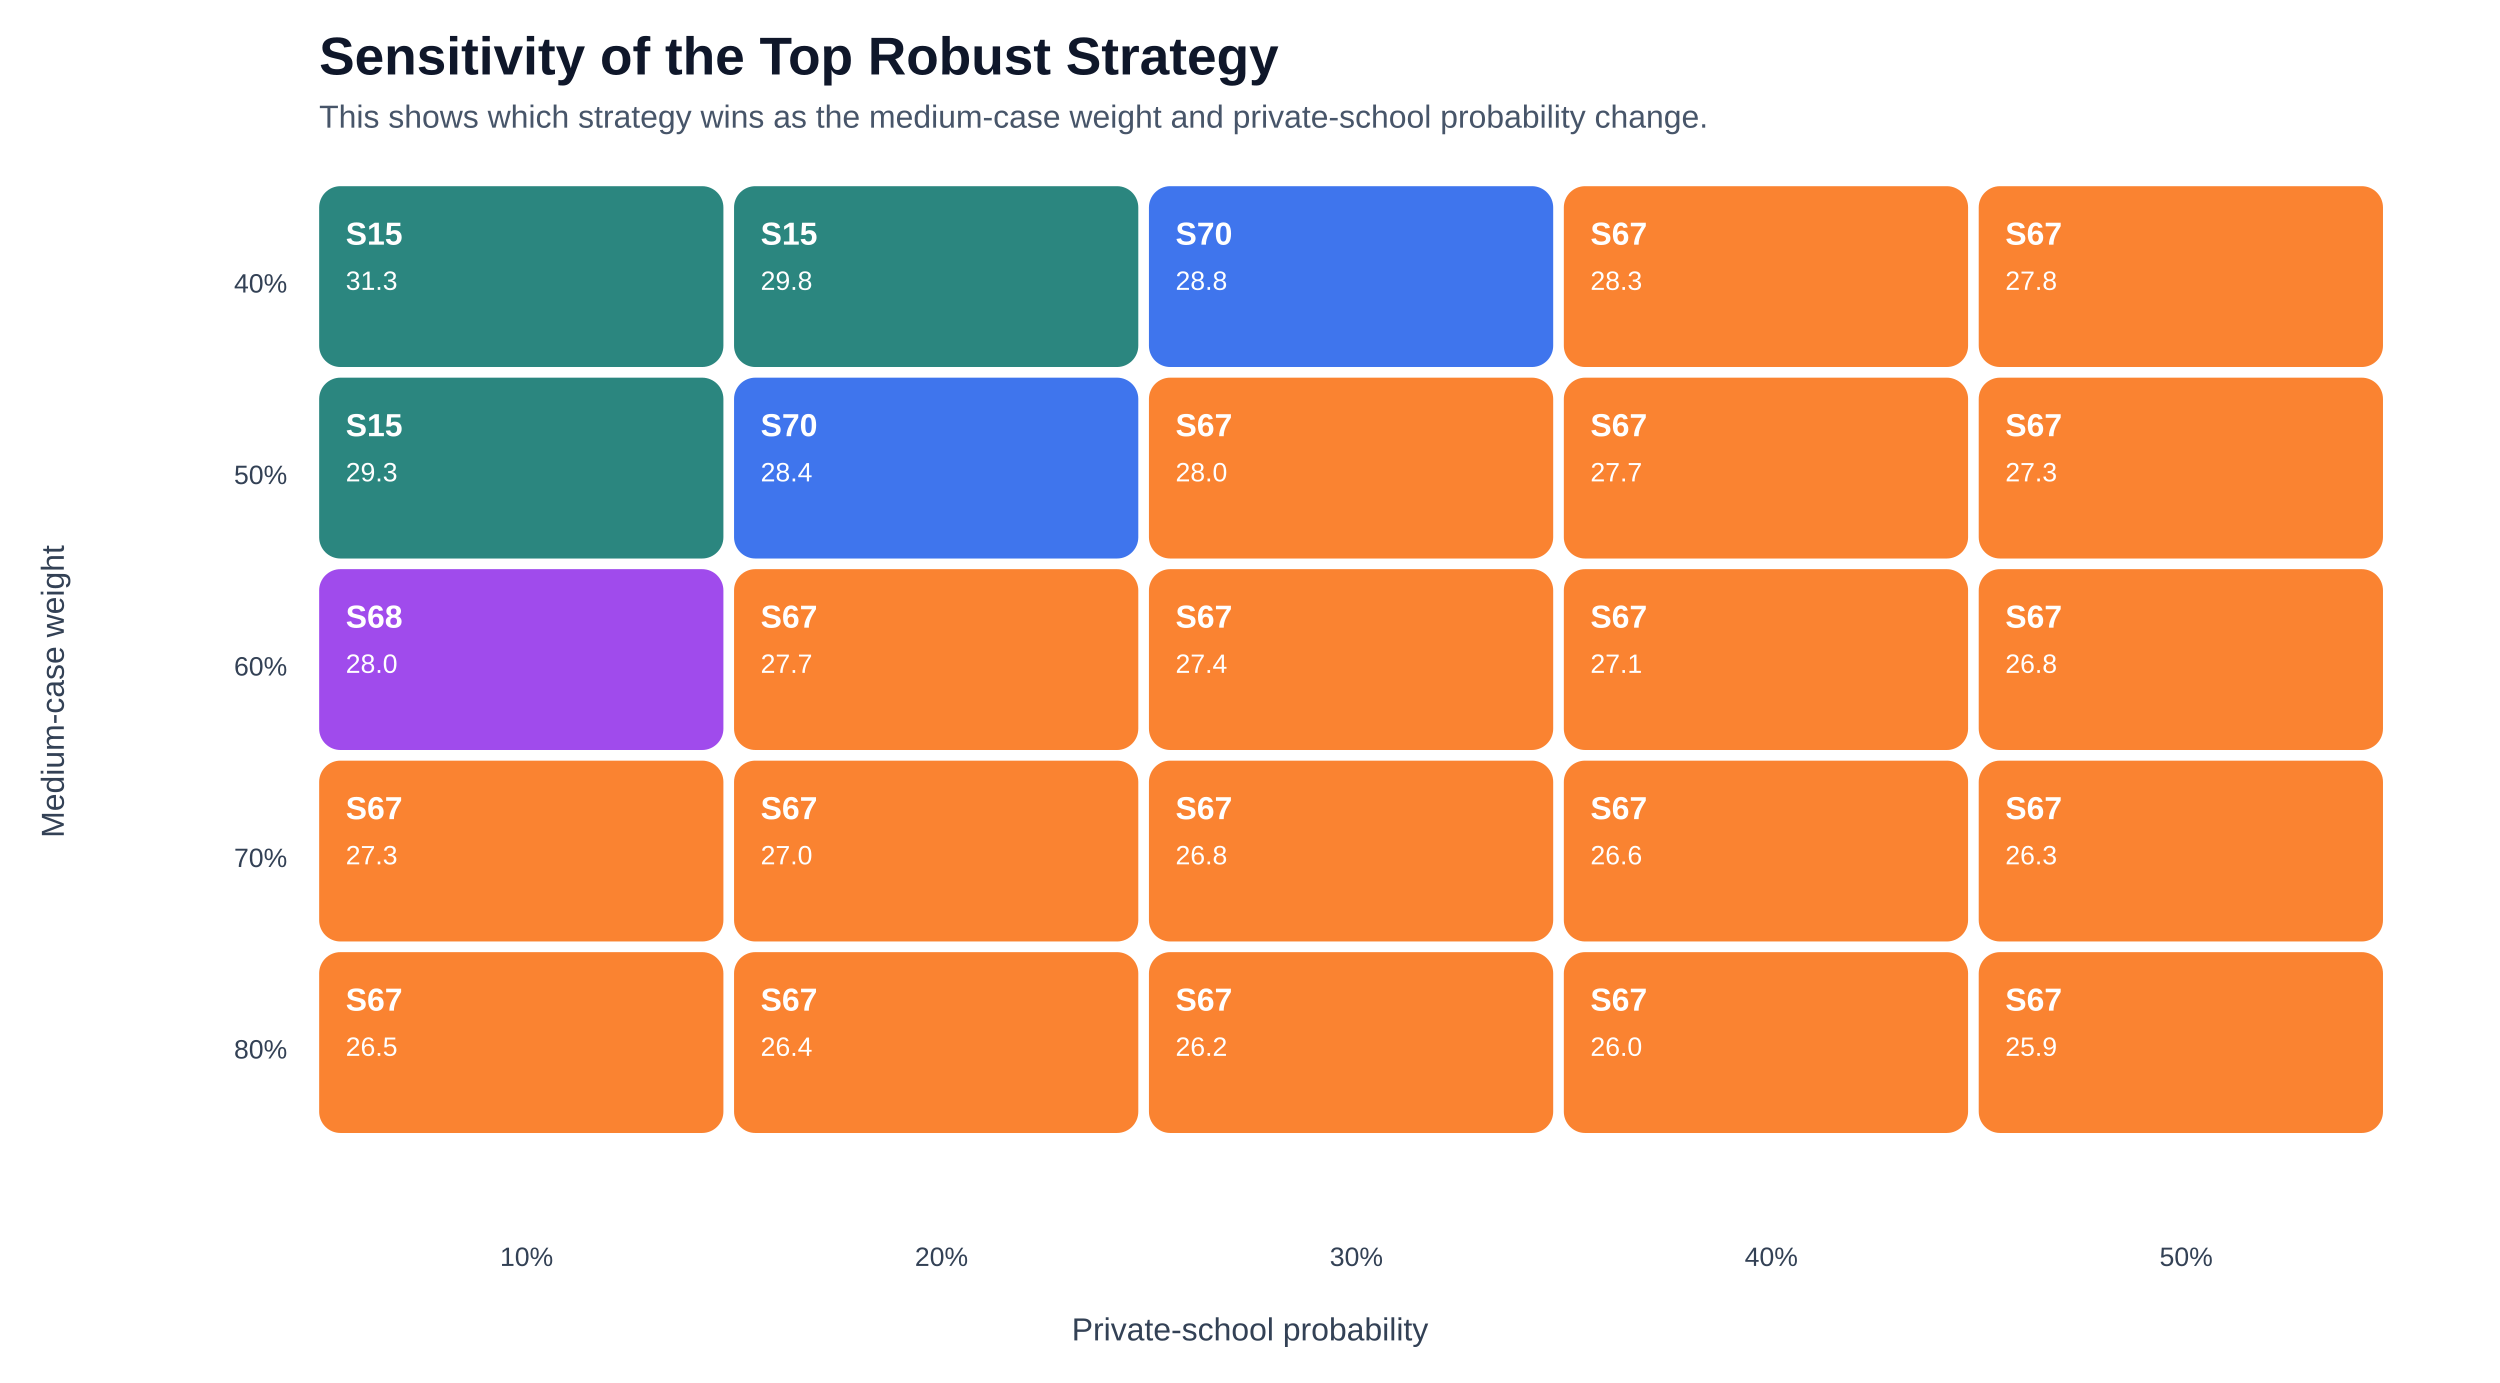
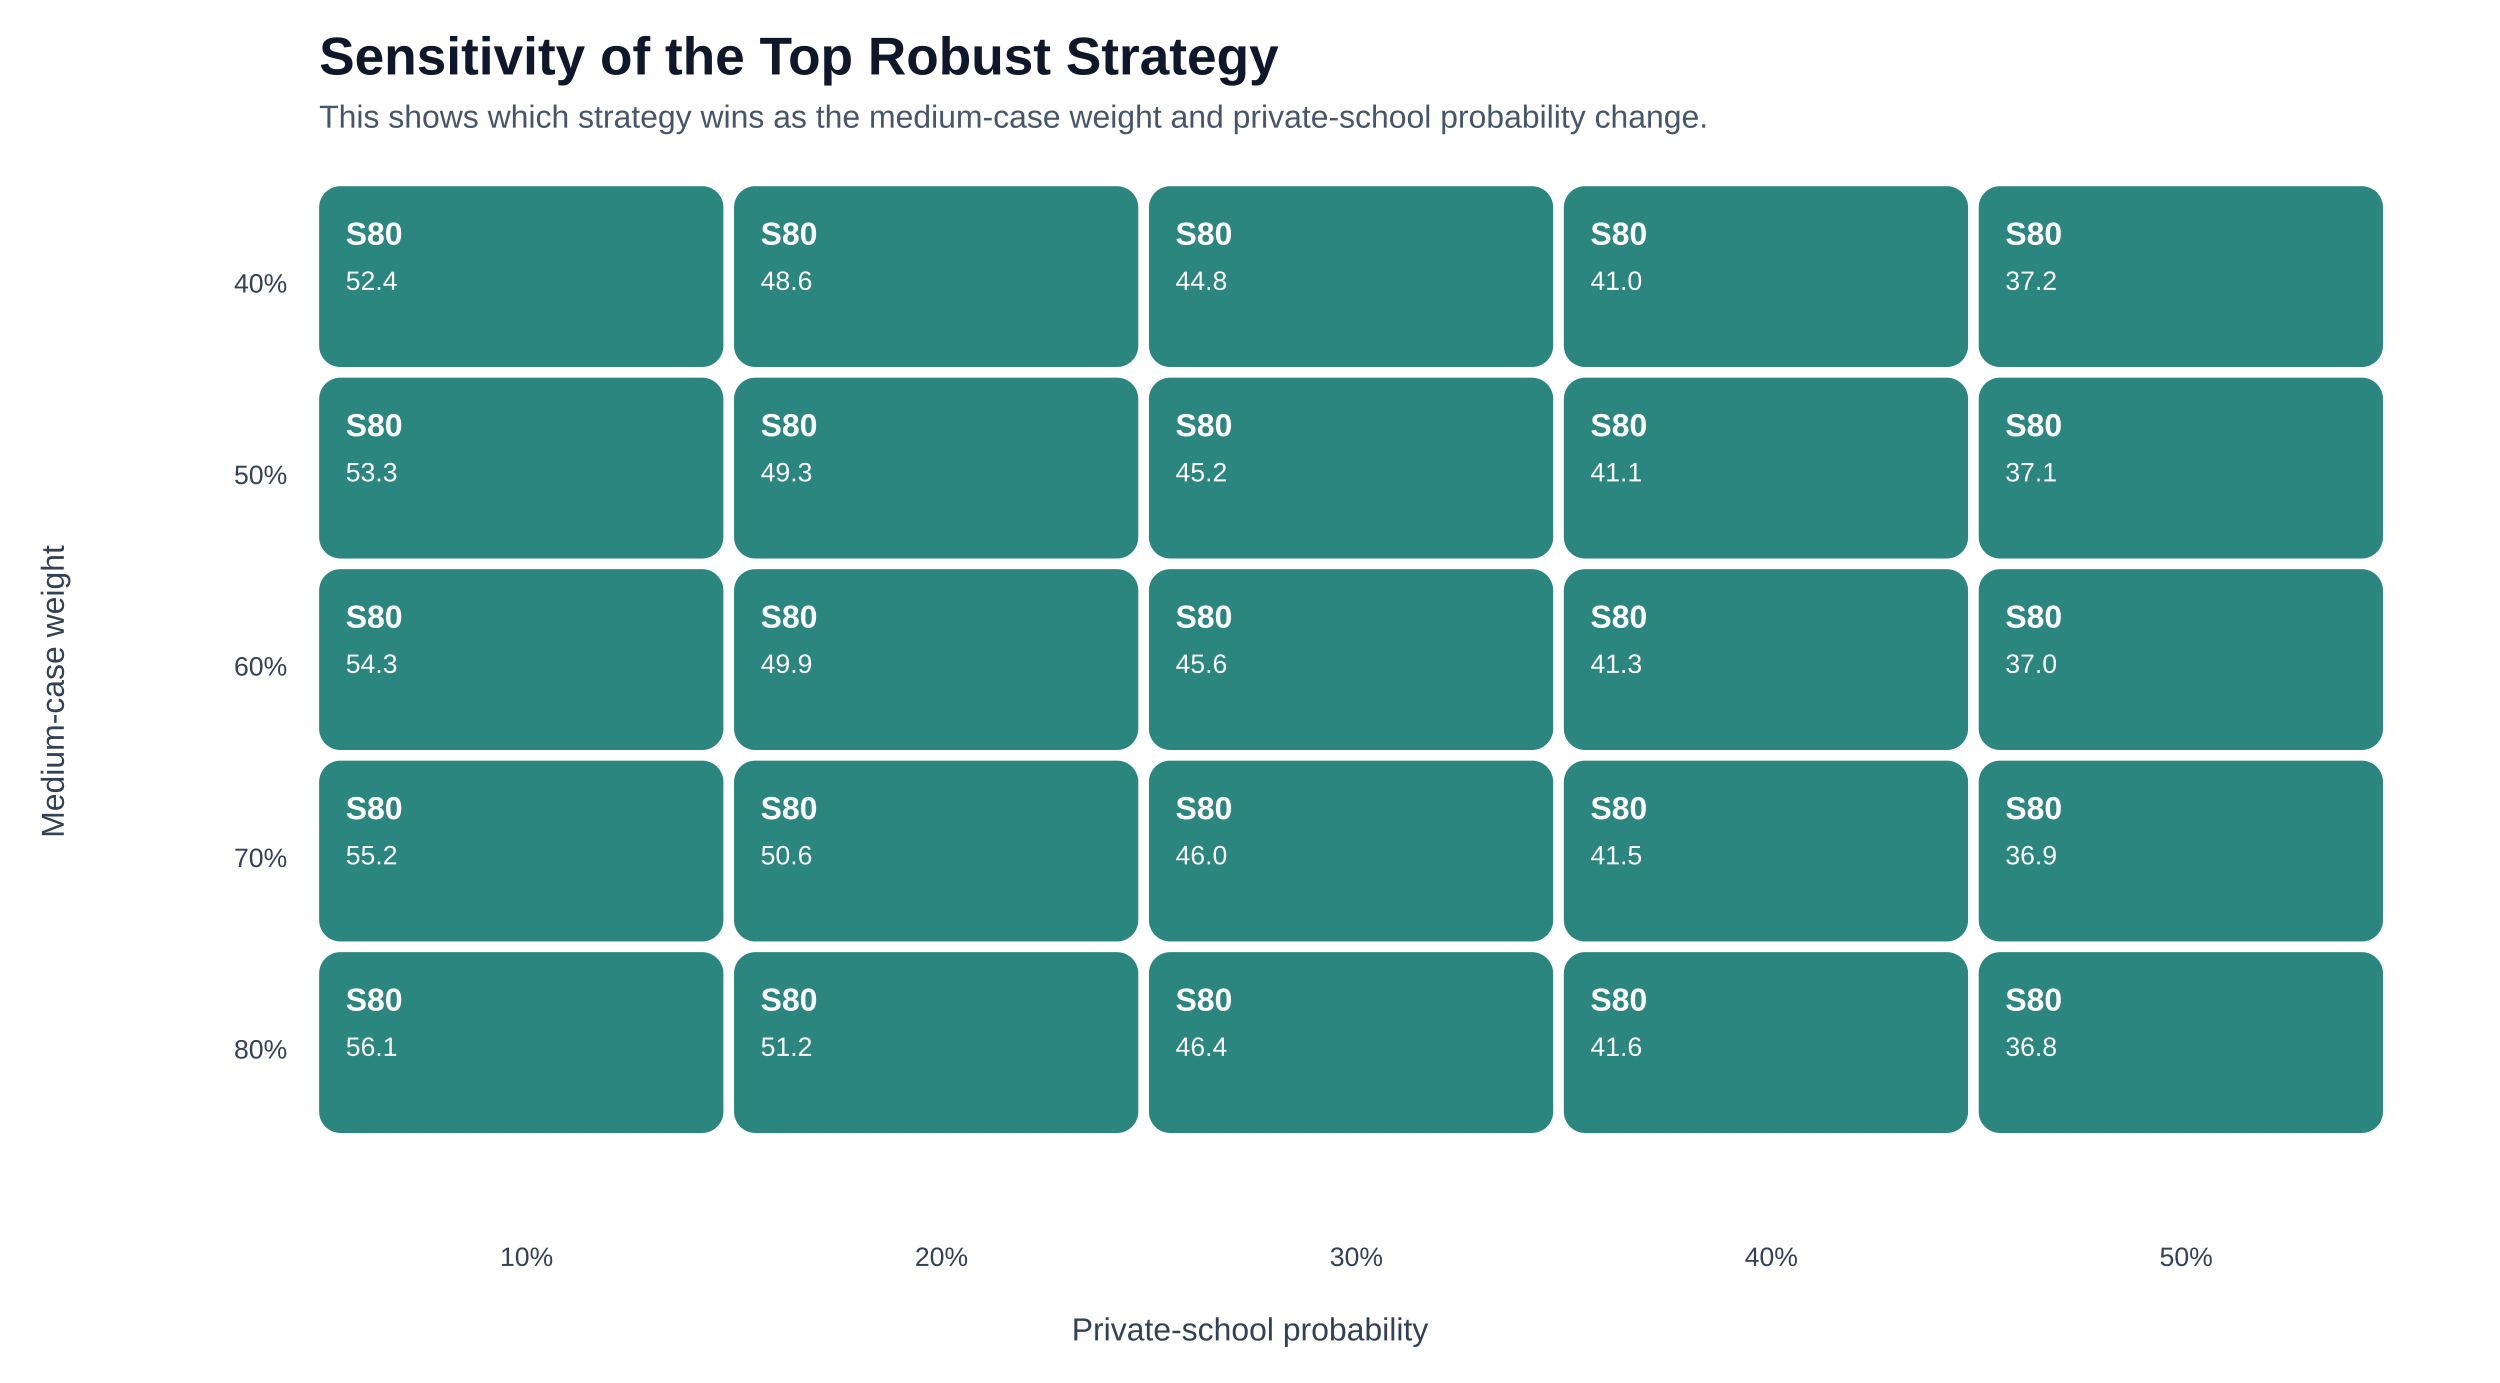
<svg xmlns="http://www.w3.org/2000/svg" width="940" height="520" viewBox="0 0 940 520">
  <rect width="940" height="520" fill="#ffffff" />
  <text x="120" y="28" font-size="20" font-family="Arial, sans-serif" font-weight="700" fill="#0f172a">Sensitivity of the Top Robust Strategy</text>
  <text x="120" y="48" font-size="12" font-family="Arial, sans-serif" fill="#475569">This shows which strategy wins as the medium-case weight and private-school probability change.</text>
  <rect x="120" y="70" width="152" height="68" rx="8" fill="#0f766e" opacity="0.88" />
-   <text x="130" y="92" font-size="12" font-family="Arial, sans-serif" font-weight="700" fill="#ffffff">S15</text>
-   <text x="130" y="109" font-size="10" font-family="Arial, sans-serif" fill="#ffffff">31.3</text>
+   <text x="130" y="92" font-size="12" font-family="Arial, sans-serif" font-weight="700" fill="#ffffff">S80</text>
+   <text x="130" y="109" font-size="10" font-family="Arial, sans-serif" fill="#ffffff">52.4</text>
  <rect x="276" y="70" width="152" height="68" rx="8" fill="#0f766e" opacity="0.88" />
-   <text x="286" y="92" font-size="12" font-family="Arial, sans-serif" font-weight="700" fill="#ffffff">S15</text>
-   <text x="286" y="109" font-size="10" font-family="Arial, sans-serif" fill="#ffffff">29.8</text>
-   <rect x="432" y="70" width="152" height="68" rx="8" fill="#2563eb" opacity="0.88" />
-   <text x="442" y="92" font-size="12" font-family="Arial, sans-serif" font-weight="700" fill="#ffffff">S70</text>
-   <text x="442" y="109" font-size="10" font-family="Arial, sans-serif" fill="#ffffff">28.8</text>
-   <rect x="588" y="70" width="152" height="68" rx="8" fill="#f97316" opacity="0.88" />
-   <text x="598" y="92" font-size="12" font-family="Arial, sans-serif" font-weight="700" fill="#ffffff">S67</text>
-   <text x="598" y="109" font-size="10" font-family="Arial, sans-serif" fill="#ffffff">28.3</text>
-   <rect x="744" y="70" width="152" height="68" rx="8" fill="#f97316" opacity="0.88" />
-   <text x="754" y="92" font-size="12" font-family="Arial, sans-serif" font-weight="700" fill="#ffffff">S67</text>
-   <text x="754" y="109" font-size="10" font-family="Arial, sans-serif" fill="#ffffff">27.8</text>
+   <text x="286" y="92" font-size="12" font-family="Arial, sans-serif" font-weight="700" fill="#ffffff">S80</text>
+   <text x="286" y="109" font-size="10" font-family="Arial, sans-serif" fill="#ffffff">48.6</text>
+   <rect x="432" y="70" width="152" height="68" rx="8" fill="#0f766e" opacity="0.88" />
+   <text x="442" y="92" font-size="12" font-family="Arial, sans-serif" font-weight="700" fill="#ffffff">S80</text>
+   <text x="442" y="109" font-size="10" font-family="Arial, sans-serif" fill="#ffffff">44.8</text>
+   <rect x="588" y="70" width="152" height="68" rx="8" fill="#0f766e" opacity="0.88" />
+   <text x="598" y="92" font-size="12" font-family="Arial, sans-serif" font-weight="700" fill="#ffffff">S80</text>
+   <text x="598" y="109" font-size="10" font-family="Arial, sans-serif" fill="#ffffff">41.0</text>
+   <rect x="744" y="70" width="152" height="68" rx="8" fill="#0f766e" opacity="0.88" />
+   <text x="754" y="92" font-size="12" font-family="Arial, sans-serif" font-weight="700" fill="#ffffff">S80</text>
+   <text x="754" y="109" font-size="10" font-family="Arial, sans-serif" fill="#ffffff">37.2</text>
  <rect x="120" y="142" width="152" height="68" rx="8" fill="#0f766e" opacity="0.88" />
-   <text x="130" y="164" font-size="12" font-family="Arial, sans-serif" font-weight="700" fill="#ffffff">S15</text>
-   <text x="130" y="181" font-size="10" font-family="Arial, sans-serif" fill="#ffffff">29.3</text>
-   <rect x="276" y="142" width="152" height="68" rx="8" fill="#2563eb" opacity="0.88" />
-   <text x="286" y="164" font-size="12" font-family="Arial, sans-serif" font-weight="700" fill="#ffffff">S70</text>
-   <text x="286" y="181" font-size="10" font-family="Arial, sans-serif" fill="#ffffff">28.4</text>
-   <rect x="432" y="142" width="152" height="68" rx="8" fill="#f97316" opacity="0.88" />
-   <text x="442" y="164" font-size="12" font-family="Arial, sans-serif" font-weight="700" fill="#ffffff">S67</text>
-   <text x="442" y="181" font-size="10" font-family="Arial, sans-serif" fill="#ffffff">28.0</text>
-   <rect x="588" y="142" width="152" height="68" rx="8" fill="#f97316" opacity="0.88" />
-   <text x="598" y="164" font-size="12" font-family="Arial, sans-serif" font-weight="700" fill="#ffffff">S67</text>
-   <text x="598" y="181" font-size="10" font-family="Arial, sans-serif" fill="#ffffff">27.7</text>
-   <rect x="744" y="142" width="152" height="68" rx="8" fill="#f97316" opacity="0.88" />
-   <text x="754" y="164" font-size="12" font-family="Arial, sans-serif" font-weight="700" fill="#ffffff">S67</text>
-   <text x="754" y="181" font-size="10" font-family="Arial, sans-serif" fill="#ffffff">27.3</text>
-   <rect x="120" y="214" width="152" height="68" rx="8" fill="#9333ea" opacity="0.88" />
-   <text x="130" y="236" font-size="12" font-family="Arial, sans-serif" font-weight="700" fill="#ffffff">S68</text>
-   <text x="130" y="253" font-size="10" font-family="Arial, sans-serif" fill="#ffffff">28.0</text>
-   <rect x="276" y="214" width="152" height="68" rx="8" fill="#f97316" opacity="0.88" />
-   <text x="286" y="236" font-size="12" font-family="Arial, sans-serif" font-weight="700" fill="#ffffff">S67</text>
-   <text x="286" y="253" font-size="10" font-family="Arial, sans-serif" fill="#ffffff">27.7</text>
-   <rect x="432" y="214" width="152" height="68" rx="8" fill="#f97316" opacity="0.88" />
-   <text x="442" y="236" font-size="12" font-family="Arial, sans-serif" font-weight="700" fill="#ffffff">S67</text>
-   <text x="442" y="253" font-size="10" font-family="Arial, sans-serif" fill="#ffffff">27.4</text>
-   <rect x="588" y="214" width="152" height="68" rx="8" fill="#f97316" opacity="0.88" />
-   <text x="598" y="236" font-size="12" font-family="Arial, sans-serif" font-weight="700" fill="#ffffff">S67</text>
-   <text x="598" y="253" font-size="10" font-family="Arial, sans-serif" fill="#ffffff">27.1</text>
-   <rect x="744" y="214" width="152" height="68" rx="8" fill="#f97316" opacity="0.88" />
-   <text x="754" y="236" font-size="12" font-family="Arial, sans-serif" font-weight="700" fill="#ffffff">S67</text>
-   <text x="754" y="253" font-size="10" font-family="Arial, sans-serif" fill="#ffffff">26.8</text>
-   <rect x="120" y="286" width="152" height="68" rx="8" fill="#f97316" opacity="0.88" />
-   <text x="130" y="308" font-size="12" font-family="Arial, sans-serif" font-weight="700" fill="#ffffff">S67</text>
-   <text x="130" y="325" font-size="10" font-family="Arial, sans-serif" fill="#ffffff">27.3</text>
-   <rect x="276" y="286" width="152" height="68" rx="8" fill="#f97316" opacity="0.88" />
-   <text x="286" y="308" font-size="12" font-family="Arial, sans-serif" font-weight="700" fill="#ffffff">S67</text>
-   <text x="286" y="325" font-size="10" font-family="Arial, sans-serif" fill="#ffffff">27.0</text>
-   <rect x="432" y="286" width="152" height="68" rx="8" fill="#f97316" opacity="0.88" />
-   <text x="442" y="308" font-size="12" font-family="Arial, sans-serif" font-weight="700" fill="#ffffff">S67</text>
-   <text x="442" y="325" font-size="10" font-family="Arial, sans-serif" fill="#ffffff">26.8</text>
-   <rect x="588" y="286" width="152" height="68" rx="8" fill="#f97316" opacity="0.88" />
-   <text x="598" y="308" font-size="12" font-family="Arial, sans-serif" font-weight="700" fill="#ffffff">S67</text>
-   <text x="598" y="325" font-size="10" font-family="Arial, sans-serif" fill="#ffffff">26.6</text>
-   <rect x="744" y="286" width="152" height="68" rx="8" fill="#f97316" opacity="0.88" />
-   <text x="754" y="308" font-size="12" font-family="Arial, sans-serif" font-weight="700" fill="#ffffff">S67</text>
-   <text x="754" y="325" font-size="10" font-family="Arial, sans-serif" fill="#ffffff">26.3</text>
-   <rect x="120" y="358" width="152" height="68" rx="8" fill="#f97316" opacity="0.88" />
-   <text x="130" y="380" font-size="12" font-family="Arial, sans-serif" font-weight="700" fill="#ffffff">S67</text>
-   <text x="130" y="397" font-size="10" font-family="Arial, sans-serif" fill="#ffffff">26.5</text>
-   <rect x="276" y="358" width="152" height="68" rx="8" fill="#f97316" opacity="0.88" />
-   <text x="286" y="380" font-size="12" font-family="Arial, sans-serif" font-weight="700" fill="#ffffff">S67</text>
-   <text x="286" y="397" font-size="10" font-family="Arial, sans-serif" fill="#ffffff">26.4</text>
-   <rect x="432" y="358" width="152" height="68" rx="8" fill="#f97316" opacity="0.88" />
-   <text x="442" y="380" font-size="12" font-family="Arial, sans-serif" font-weight="700" fill="#ffffff">S67</text>
-   <text x="442" y="397" font-size="10" font-family="Arial, sans-serif" fill="#ffffff">26.2</text>
-   <rect x="588" y="358" width="152" height="68" rx="8" fill="#f97316" opacity="0.88" />
-   <text x="598" y="380" font-size="12" font-family="Arial, sans-serif" font-weight="700" fill="#ffffff">S67</text>
-   <text x="598" y="397" font-size="10" font-family="Arial, sans-serif" fill="#ffffff">26.0</text>
-   <rect x="744" y="358" width="152" height="68" rx="8" fill="#f97316" opacity="0.88" />
-   <text x="754" y="380" font-size="12" font-family="Arial, sans-serif" font-weight="700" fill="#ffffff">S67</text>
-   <text x="754" y="397" font-size="10" font-family="Arial, sans-serif" fill="#ffffff">25.9</text>
+   <text x="130" y="164" font-size="12" font-family="Arial, sans-serif" font-weight="700" fill="#ffffff">S80</text>
+   <text x="130" y="181" font-size="10" font-family="Arial, sans-serif" fill="#ffffff">53.3</text>
+   <rect x="276" y="142" width="152" height="68" rx="8" fill="#0f766e" opacity="0.88" />
+   <text x="286" y="164" font-size="12" font-family="Arial, sans-serif" font-weight="700" fill="#ffffff">S80</text>
+   <text x="286" y="181" font-size="10" font-family="Arial, sans-serif" fill="#ffffff">49.3</text>
+   <rect x="432" y="142" width="152" height="68" rx="8" fill="#0f766e" opacity="0.88" />
+   <text x="442" y="164" font-size="12" font-family="Arial, sans-serif" font-weight="700" fill="#ffffff">S80</text>
+   <text x="442" y="181" font-size="10" font-family="Arial, sans-serif" fill="#ffffff">45.2</text>
+   <rect x="588" y="142" width="152" height="68" rx="8" fill="#0f766e" opacity="0.88" />
+   <text x="598" y="164" font-size="12" font-family="Arial, sans-serif" font-weight="700" fill="#ffffff">S80</text>
+   <text x="598" y="181" font-size="10" font-family="Arial, sans-serif" fill="#ffffff">41.1</text>
+   <rect x="744" y="142" width="152" height="68" rx="8" fill="#0f766e" opacity="0.88" />
+   <text x="754" y="164" font-size="12" font-family="Arial, sans-serif" font-weight="700" fill="#ffffff">S80</text>
+   <text x="754" y="181" font-size="10" font-family="Arial, sans-serif" fill="#ffffff">37.1</text>
+   <rect x="120" y="214" width="152" height="68" rx="8" fill="#0f766e" opacity="0.88" />
+   <text x="130" y="236" font-size="12" font-family="Arial, sans-serif" font-weight="700" fill="#ffffff">S80</text>
+   <text x="130" y="253" font-size="10" font-family="Arial, sans-serif" fill="#ffffff">54.3</text>
+   <rect x="276" y="214" width="152" height="68" rx="8" fill="#0f766e" opacity="0.88" />
+   <text x="286" y="236" font-size="12" font-family="Arial, sans-serif" font-weight="700" fill="#ffffff">S80</text>
+   <text x="286" y="253" font-size="10" font-family="Arial, sans-serif" fill="#ffffff">49.9</text>
+   <rect x="432" y="214" width="152" height="68" rx="8" fill="#0f766e" opacity="0.88" />
+   <text x="442" y="236" font-size="12" font-family="Arial, sans-serif" font-weight="700" fill="#ffffff">S80</text>
+   <text x="442" y="253" font-size="10" font-family="Arial, sans-serif" fill="#ffffff">45.6</text>
+   <rect x="588" y="214" width="152" height="68" rx="8" fill="#0f766e" opacity="0.88" />
+   <text x="598" y="236" font-size="12" font-family="Arial, sans-serif" font-weight="700" fill="#ffffff">S80</text>
+   <text x="598" y="253" font-size="10" font-family="Arial, sans-serif" fill="#ffffff">41.3</text>
+   <rect x="744" y="214" width="152" height="68" rx="8" fill="#0f766e" opacity="0.88" />
+   <text x="754" y="236" font-size="12" font-family="Arial, sans-serif" font-weight="700" fill="#ffffff">S80</text>
+   <text x="754" y="253" font-size="10" font-family="Arial, sans-serif" fill="#ffffff">37.0</text>
+   <rect x="120" y="286" width="152" height="68" rx="8" fill="#0f766e" opacity="0.88" />
+   <text x="130" y="308" font-size="12" font-family="Arial, sans-serif" font-weight="700" fill="#ffffff">S80</text>
+   <text x="130" y="325" font-size="10" font-family="Arial, sans-serif" fill="#ffffff">55.2</text>
+   <rect x="276" y="286" width="152" height="68" rx="8" fill="#0f766e" opacity="0.88" />
+   <text x="286" y="308" font-size="12" font-family="Arial, sans-serif" font-weight="700" fill="#ffffff">S80</text>
+   <text x="286" y="325" font-size="10" font-family="Arial, sans-serif" fill="#ffffff">50.6</text>
+   <rect x="432" y="286" width="152" height="68" rx="8" fill="#0f766e" opacity="0.88" />
+   <text x="442" y="308" font-size="12" font-family="Arial, sans-serif" font-weight="700" fill="#ffffff">S80</text>
+   <text x="442" y="325" font-size="10" font-family="Arial, sans-serif" fill="#ffffff">46.0</text>
+   <rect x="588" y="286" width="152" height="68" rx="8" fill="#0f766e" opacity="0.88" />
+   <text x="598" y="308" font-size="12" font-family="Arial, sans-serif" font-weight="700" fill="#ffffff">S80</text>
+   <text x="598" y="325" font-size="10" font-family="Arial, sans-serif" fill="#ffffff">41.5</text>
+   <rect x="744" y="286" width="152" height="68" rx="8" fill="#0f766e" opacity="0.88" />
+   <text x="754" y="308" font-size="12" font-family="Arial, sans-serif" font-weight="700" fill="#ffffff">S80</text>
+   <text x="754" y="325" font-size="10" font-family="Arial, sans-serif" fill="#ffffff">36.9</text>
+   <rect x="120" y="358" width="152" height="68" rx="8" fill="#0f766e" opacity="0.88" />
+   <text x="130" y="380" font-size="12" font-family="Arial, sans-serif" font-weight="700" fill="#ffffff">S80</text>
+   <text x="130" y="397" font-size="10" font-family="Arial, sans-serif" fill="#ffffff">56.1</text>
+   <rect x="276" y="358" width="152" height="68" rx="8" fill="#0f766e" opacity="0.88" />
+   <text x="286" y="380" font-size="12" font-family="Arial, sans-serif" font-weight="700" fill="#ffffff">S80</text>
+   <text x="286" y="397" font-size="10" font-family="Arial, sans-serif" fill="#ffffff">51.2</text>
+   <rect x="432" y="358" width="152" height="68" rx="8" fill="#0f766e" opacity="0.88" />
+   <text x="442" y="380" font-size="12" font-family="Arial, sans-serif" font-weight="700" fill="#ffffff">S80</text>
+   <text x="442" y="397" font-size="10" font-family="Arial, sans-serif" fill="#ffffff">46.4</text>
+   <rect x="588" y="358" width="152" height="68" rx="8" fill="#0f766e" opacity="0.88" />
+   <text x="598" y="380" font-size="12" font-family="Arial, sans-serif" font-weight="700" fill="#ffffff">S80</text>
+   <text x="598" y="397" font-size="10" font-family="Arial, sans-serif" fill="#ffffff">41.6</text>
+   <rect x="744" y="358" width="152" height="68" rx="8" fill="#0f766e" opacity="0.88" />
+   <text x="754" y="380" font-size="12" font-family="Arial, sans-serif" font-weight="700" fill="#ffffff">S80</text>
+   <text x="754" y="397" font-size="10" font-family="Arial, sans-serif" fill="#ffffff">36.8</text>
  <text x="198" y="476" text-anchor="middle" font-size="10" font-family="Arial, sans-serif" fill="#334155">10%</text>
  <text x="354" y="476" text-anchor="middle" font-size="10" font-family="Arial, sans-serif" fill="#334155">20%</text>
  <text x="510" y="476" text-anchor="middle" font-size="10" font-family="Arial, sans-serif" fill="#334155">30%</text>
  <text x="666" y="476" text-anchor="middle" font-size="10" font-family="Arial, sans-serif" fill="#334155">40%</text>
  <text x="822" y="476" text-anchor="middle" font-size="10" font-family="Arial, sans-serif" fill="#334155">50%</text>
  <text x="108" y="110" text-anchor="end" font-size="10" font-family="Arial, sans-serif" fill="#334155">40%</text>
  <text x="108" y="182" text-anchor="end" font-size="10" font-family="Arial, sans-serif" fill="#334155">50%</text>
  <text x="108" y="254" text-anchor="end" font-size="10" font-family="Arial, sans-serif" fill="#334155">60%</text>
  <text x="108" y="326" text-anchor="end" font-size="10" font-family="Arial, sans-serif" fill="#334155">70%</text>
  <text x="108" y="398" text-anchor="end" font-size="10" font-family="Arial, sans-serif" fill="#334155">80%</text>
  <text x="470" y="504" text-anchor="middle" font-size="12" font-family="Arial, sans-serif" fill="#334155">Private-school probability</text>
  <text x="24" y="260" transform="rotate(-90 24 260)" text-anchor="middle" font-size="12" font-family="Arial, sans-serif" fill="#334155">Medium-case weight</text>
</svg>
